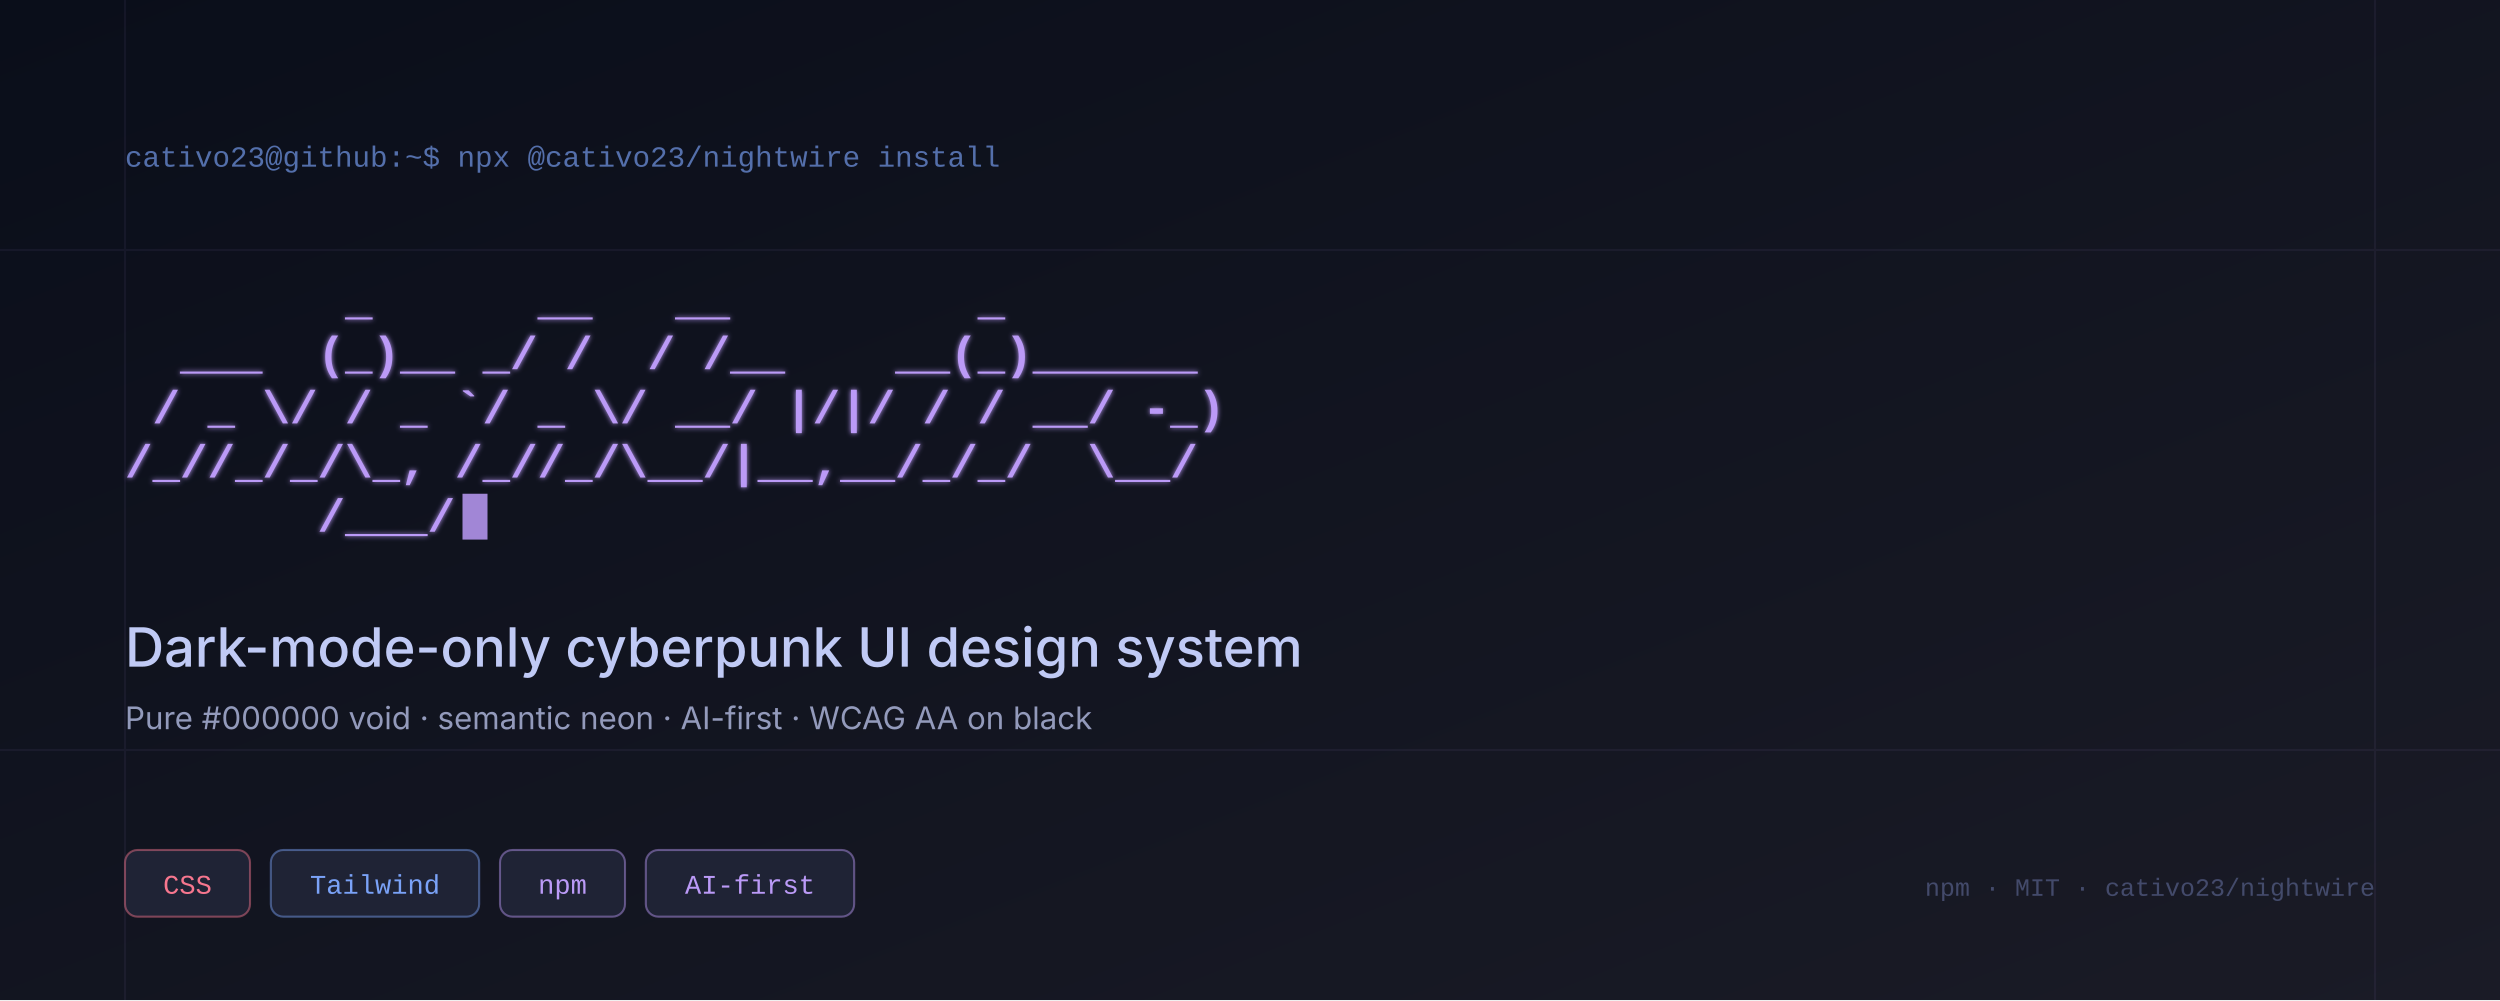
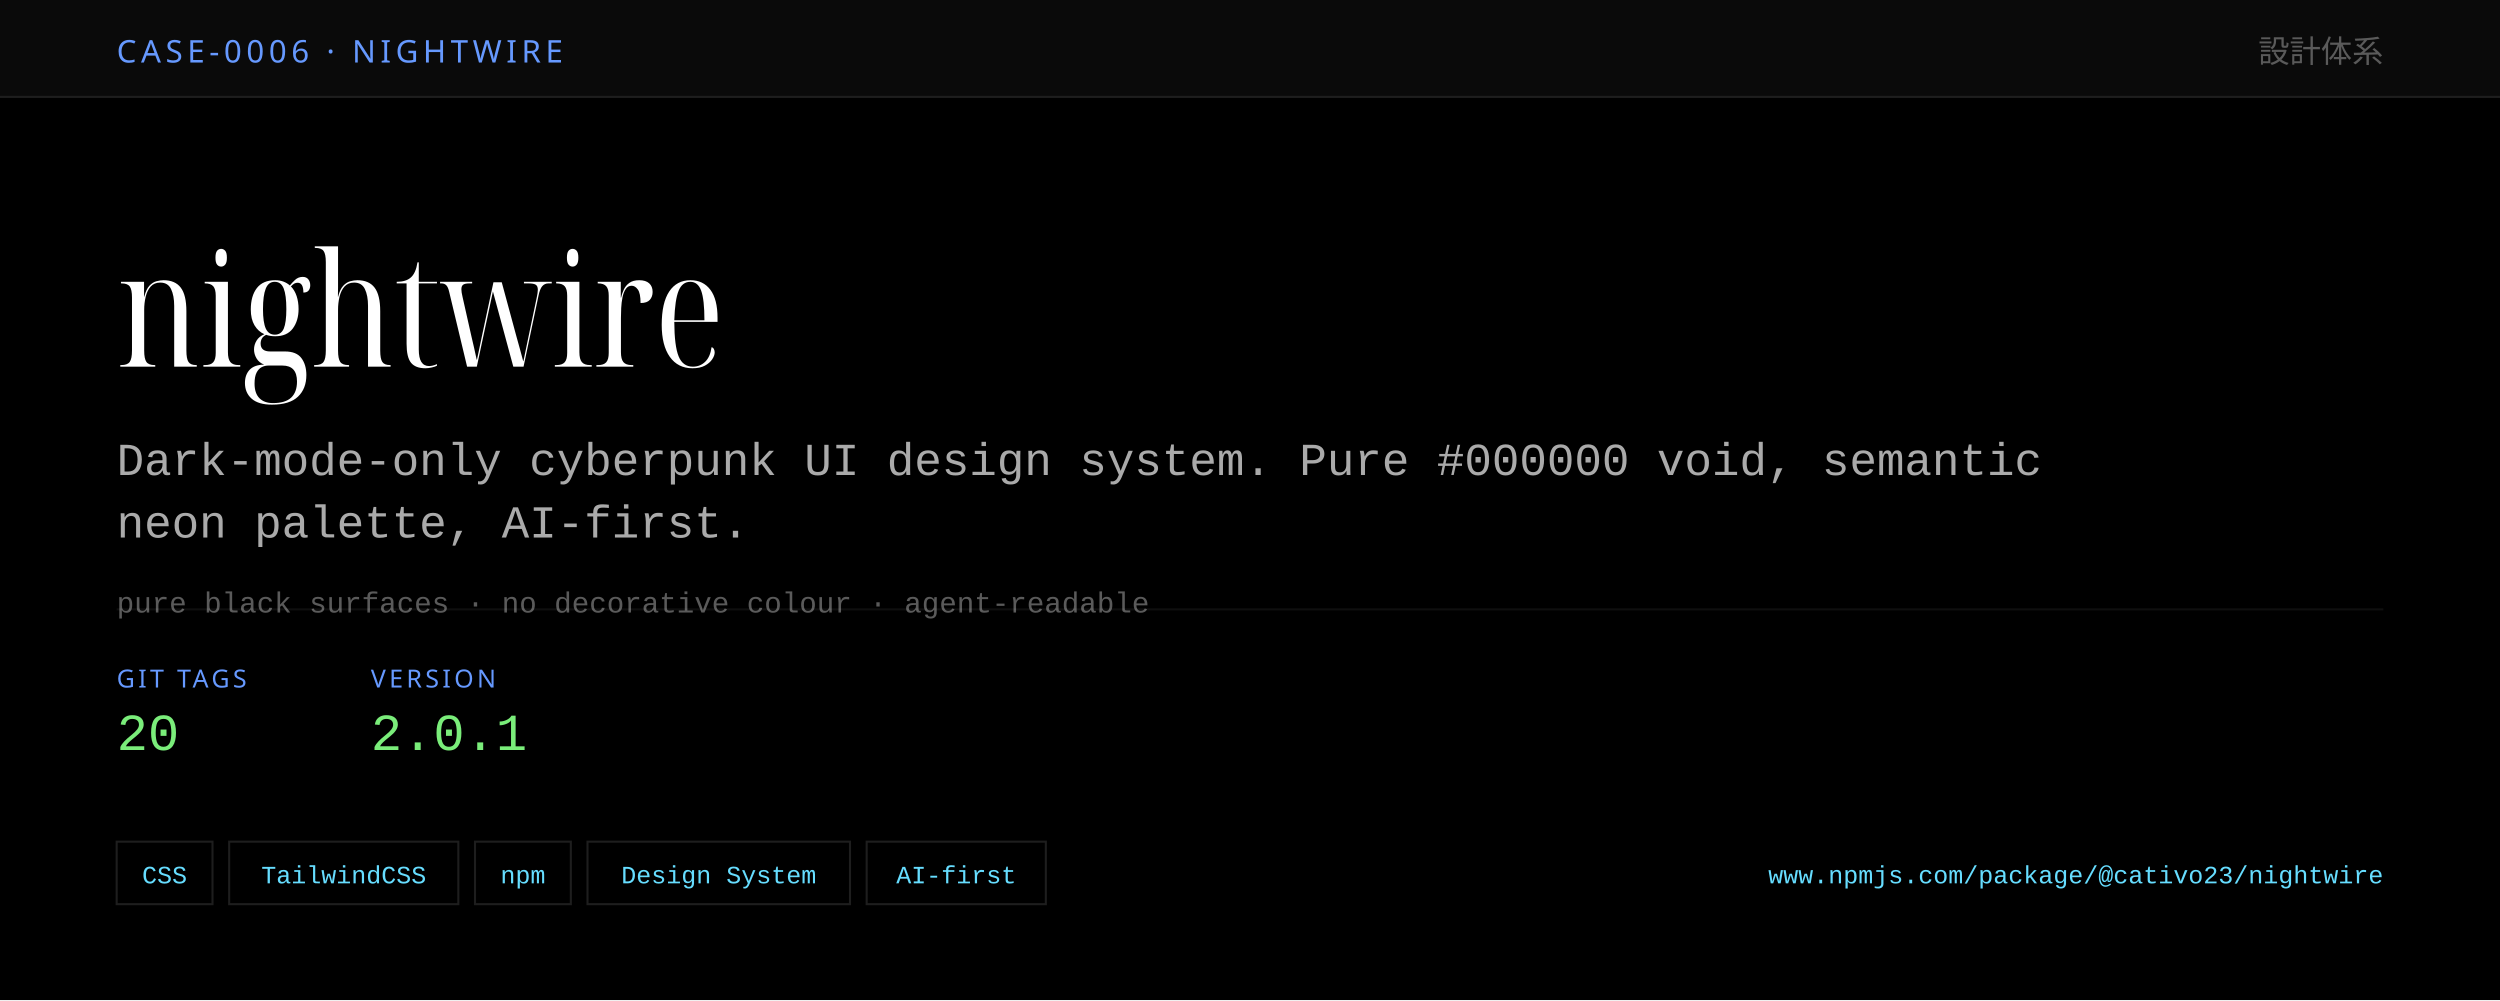
- <svg xmlns="http://www.w3.org/2000/svg" viewBox="0 0 1200 480" width="1200" height="480" role="img" aria-label="nightwire — Dark-mode-only cyberpunk UI design system">
-   <defs>
-     <linearGradient id="bg" x1="0" y1="0" x2="1" y2="1">
-       <stop offset="0%" stop-color="#0a0e1a" />
-       <stop offset="100%" stop-color="#1a1b26" />
-     </linearGradient>
-     <filter id="softGlow" x="-10%" y="-10%" width="120%" height="120%">
-       <feGaussianBlur stdDeviation="1.4" result="blur" />
-       <feMerge>
-         <feMergeNode in="blur" />
-         <feMergeNode in="SourceGraphic" />
-       </feMerge>
-     </filter>
-     <style>
-       .mono { font-family: 'JetBrains Mono', 'Fira Code', 'Cascadia Code', Consolas, 'Courier New', monospace; }
-       .sans { font-family: 'Inter', -apple-system, BlinkMacSystemFont, 'Segoe UI', Roboto, sans-serif; }
-     </style>
-   </defs>
-   <rect width="1200" height="480" fill="url(#bg)" />
-   <g opacity="0.06" stroke="#bb9af7" stroke-width="1">
-     <line x1="0" y1="120" x2="1200" y2="120" />
-     <line x1="0" y1="360" x2="1200" y2="360" />
-     <line x1="60" y1="0" x2="60" y2="480" />
-     <line x1="1140" y1="0" x2="1140" y2="480" />
+ <svg xmlns="http://www.w3.org/2000/svg" viewBox="0 0 1200 480" width="1200" height="480" role="img" aria-label="nightwire — Dark-mode-only cyberpunk UI design system. Pure #000000 void, semantic neon palette, AI-first">
+   <style>
+     .mono  { font-family: 'JetBrains Mono','Cascadia Mono',Consolas,'Courier New',monospace; }
+     .stamp { font-family: 'Saira Extra Condensed',Impact,'Arial Narrow',sans-serif; }
+     .title { font-family: 'Noto Serif Display','Times New Roman',serif; }
+     .kanji { font-family: 'Shippori Mincho B1',YuMincho,serif; }
+   </style>
+   <rect width="1200" height="480" fill="#000000" />
+   <rect width="1200" height="46" fill="#0a0a0a" />
+   <rect y="46" width="1200" height="1" fill="rgba(255,255,255,0.12)" />
+   <text class="stamp" x="56" y="30" font-size="15" fill="#6699ff" letter-spacing="2.2">CASE-0006 · NIGHTWIRE</text>
+   <text class="kanji" x="1144" y="30" font-size="15" fill="#5a5a5a" text-anchor="end">設計体系</text>
+   <g transform="translate(56,176) scale(0.82,1)">
+     <text class="title" x="0" y="0" font-size="76" fill="#ffffff">nightwire</text>
  </g>
-   <text class="mono" x="60" y="80" font-size="14" fill="#7aa2f7" opacity="0.65">cativo23@github:~$ npx @cativo23/nightwire install</text>
-   <g class="mono" font-size="22" fill="#bb9af7" filter="url(#softGlow)" font-weight="600">
-     <text x="60" y="151" xml:space="preserve">        _      __   __         _</text>
-     <text x="60" y="177" xml:space="preserve">  ___  (_)__ _/ /  / /__    __(_)______</text>
-     <text x="60" y="203" xml:space="preserve"> / _ \/ / _ `/ _ \/ __/ |/|/ / / __/ -_)</text>
-     <text x="60" y="229" xml:space="preserve">/_//_/_/\_, /_//_/\__/|__,__/_/_/  \__/</text>
-     <text x="60" y="255" xml:space="preserve">       /___/</text>
-   </g>
-   <rect x="222" y="237" width="12" height="22" fill="#bb9af7" opacity="0.85" />
-   <text class="sans" x="60" y="320" font-size="26" fill="#c0caf5" font-weight="500">Dark-mode-only cyberpunk UI design system</text>
-   <text class="sans" x="60" y="350" font-size="15" fill="#a9b1d6" opacity="0.85">Pure #000000 void · semantic neon · AI-first · WCAG AA on black</text>
-   <g class="mono" font-size="13">
-     <g transform="translate(60,408)">
-       <rect width="60" height="32" rx="6" ry="6" fill="#1f2335" stroke="#f7768e" stroke-opacity="0.45" />
-       <text x="30" y="21" fill="#f7768e" text-anchor="middle">CSS</text>
-     </g>
-     <g transform="translate(130,408)">
-       <rect width="100" height="32" rx="6" ry="6" fill="#1f2335" stroke="#7aa2f7" stroke-opacity="0.45" />
-       <text x="50" y="21" fill="#7aa2f7" text-anchor="middle">Tailwind</text>
-     </g>
-     <g transform="translate(240,408)">
-       <rect width="60" height="32" rx="6" ry="6" fill="#1f2335" stroke="#bb9af7" stroke-opacity="0.45" />
-       <text x="30" y="21" fill="#bb9af7" text-anchor="middle">npm</text>
-     </g>
-     <g transform="translate(310,408)">
-       <rect width="100" height="32" rx="6" ry="6" fill="#1f2335" stroke="#bb9af7" stroke-opacity="0.45" />
-       <text x="50" y="21" fill="#bb9af7" text-anchor="middle">AI-first</text>
-     </g>
-   </g>
-   <text class="mono" x="1140" y="430" font-size="12" fill="#565f89" text-anchor="end" opacity="0.7">npm · MIT · cativo23/nightwire</text>
+   <text class="mono" x="56" y="228" font-size="22" fill="#aaaaaa">Dark-mode-only cyberpunk UI design system. Pure #000000 void, semantic</text>
+   <text class="mono" x="56" y="258" font-size="22" fill="#aaaaaa">neon palette, AI-first.</text>
+   <text class="mono" x="56" y="294" font-size="14" fill="#5a5a5a">pure black surfaces · no decorative colour · agent-readable</text>
+   <rect x="56" y="292" width="1088" height="1" fill="rgba(255,255,255,0.06)" />
+   <text class="stamp" x="56" y="330" font-size="12" fill="#6699ff" letter-spacing="1.6">GIT TAGS</text>
+   <text class="mono" x="56" y="360" font-size="25" fill="#7aed7a">20</text>
+   <text class="stamp" x="178" y="330" font-size="12" fill="#6699ff" letter-spacing="1.6">VERSION</text>
+   <text class="mono" x="178" y="360" font-size="25" fill="#7aed7a">2.0.1</text>
+   <rect x="56" y="404" width="46" height="30" fill="none" stroke="rgba(255,255,255,0.12)" />
+   <text class="mono" x="79" y="424" font-size="12" fill="#66ddff" text-anchor="middle">CSS</text>
+   <rect x="110" y="404" width="110" height="30" fill="none" stroke="rgba(255,255,255,0.12)" />
+   <text class="mono" x="165" y="424" font-size="12" fill="#66ddff" text-anchor="middle">TailwindCSS</text>
+   <rect x="228" y="404" width="46" height="30" fill="none" stroke="rgba(255,255,255,0.12)" />
+   <text class="mono" x="251" y="424" font-size="12" fill="#66ddff" text-anchor="middle">npm</text>
+   <rect x="282" y="404" width="126" height="30" fill="none" stroke="rgba(255,255,255,0.12)" />
+   <text class="mono" x="345" y="424" font-size="12" fill="#66ddff" text-anchor="middle">Design System</text>
+   <rect x="416" y="404" width="86" height="30" fill="none" stroke="rgba(255,255,255,0.12)" />
+   <text class="mono" x="459" y="424" font-size="12" fill="#66ddff" text-anchor="middle">AI-first</text>
+   <text class="mono" x="1144" y="424" font-size="12" fill="#66ddff" text-anchor="end">www.npmjs.com/package/@cativo23/nightwire</text>
</svg>
